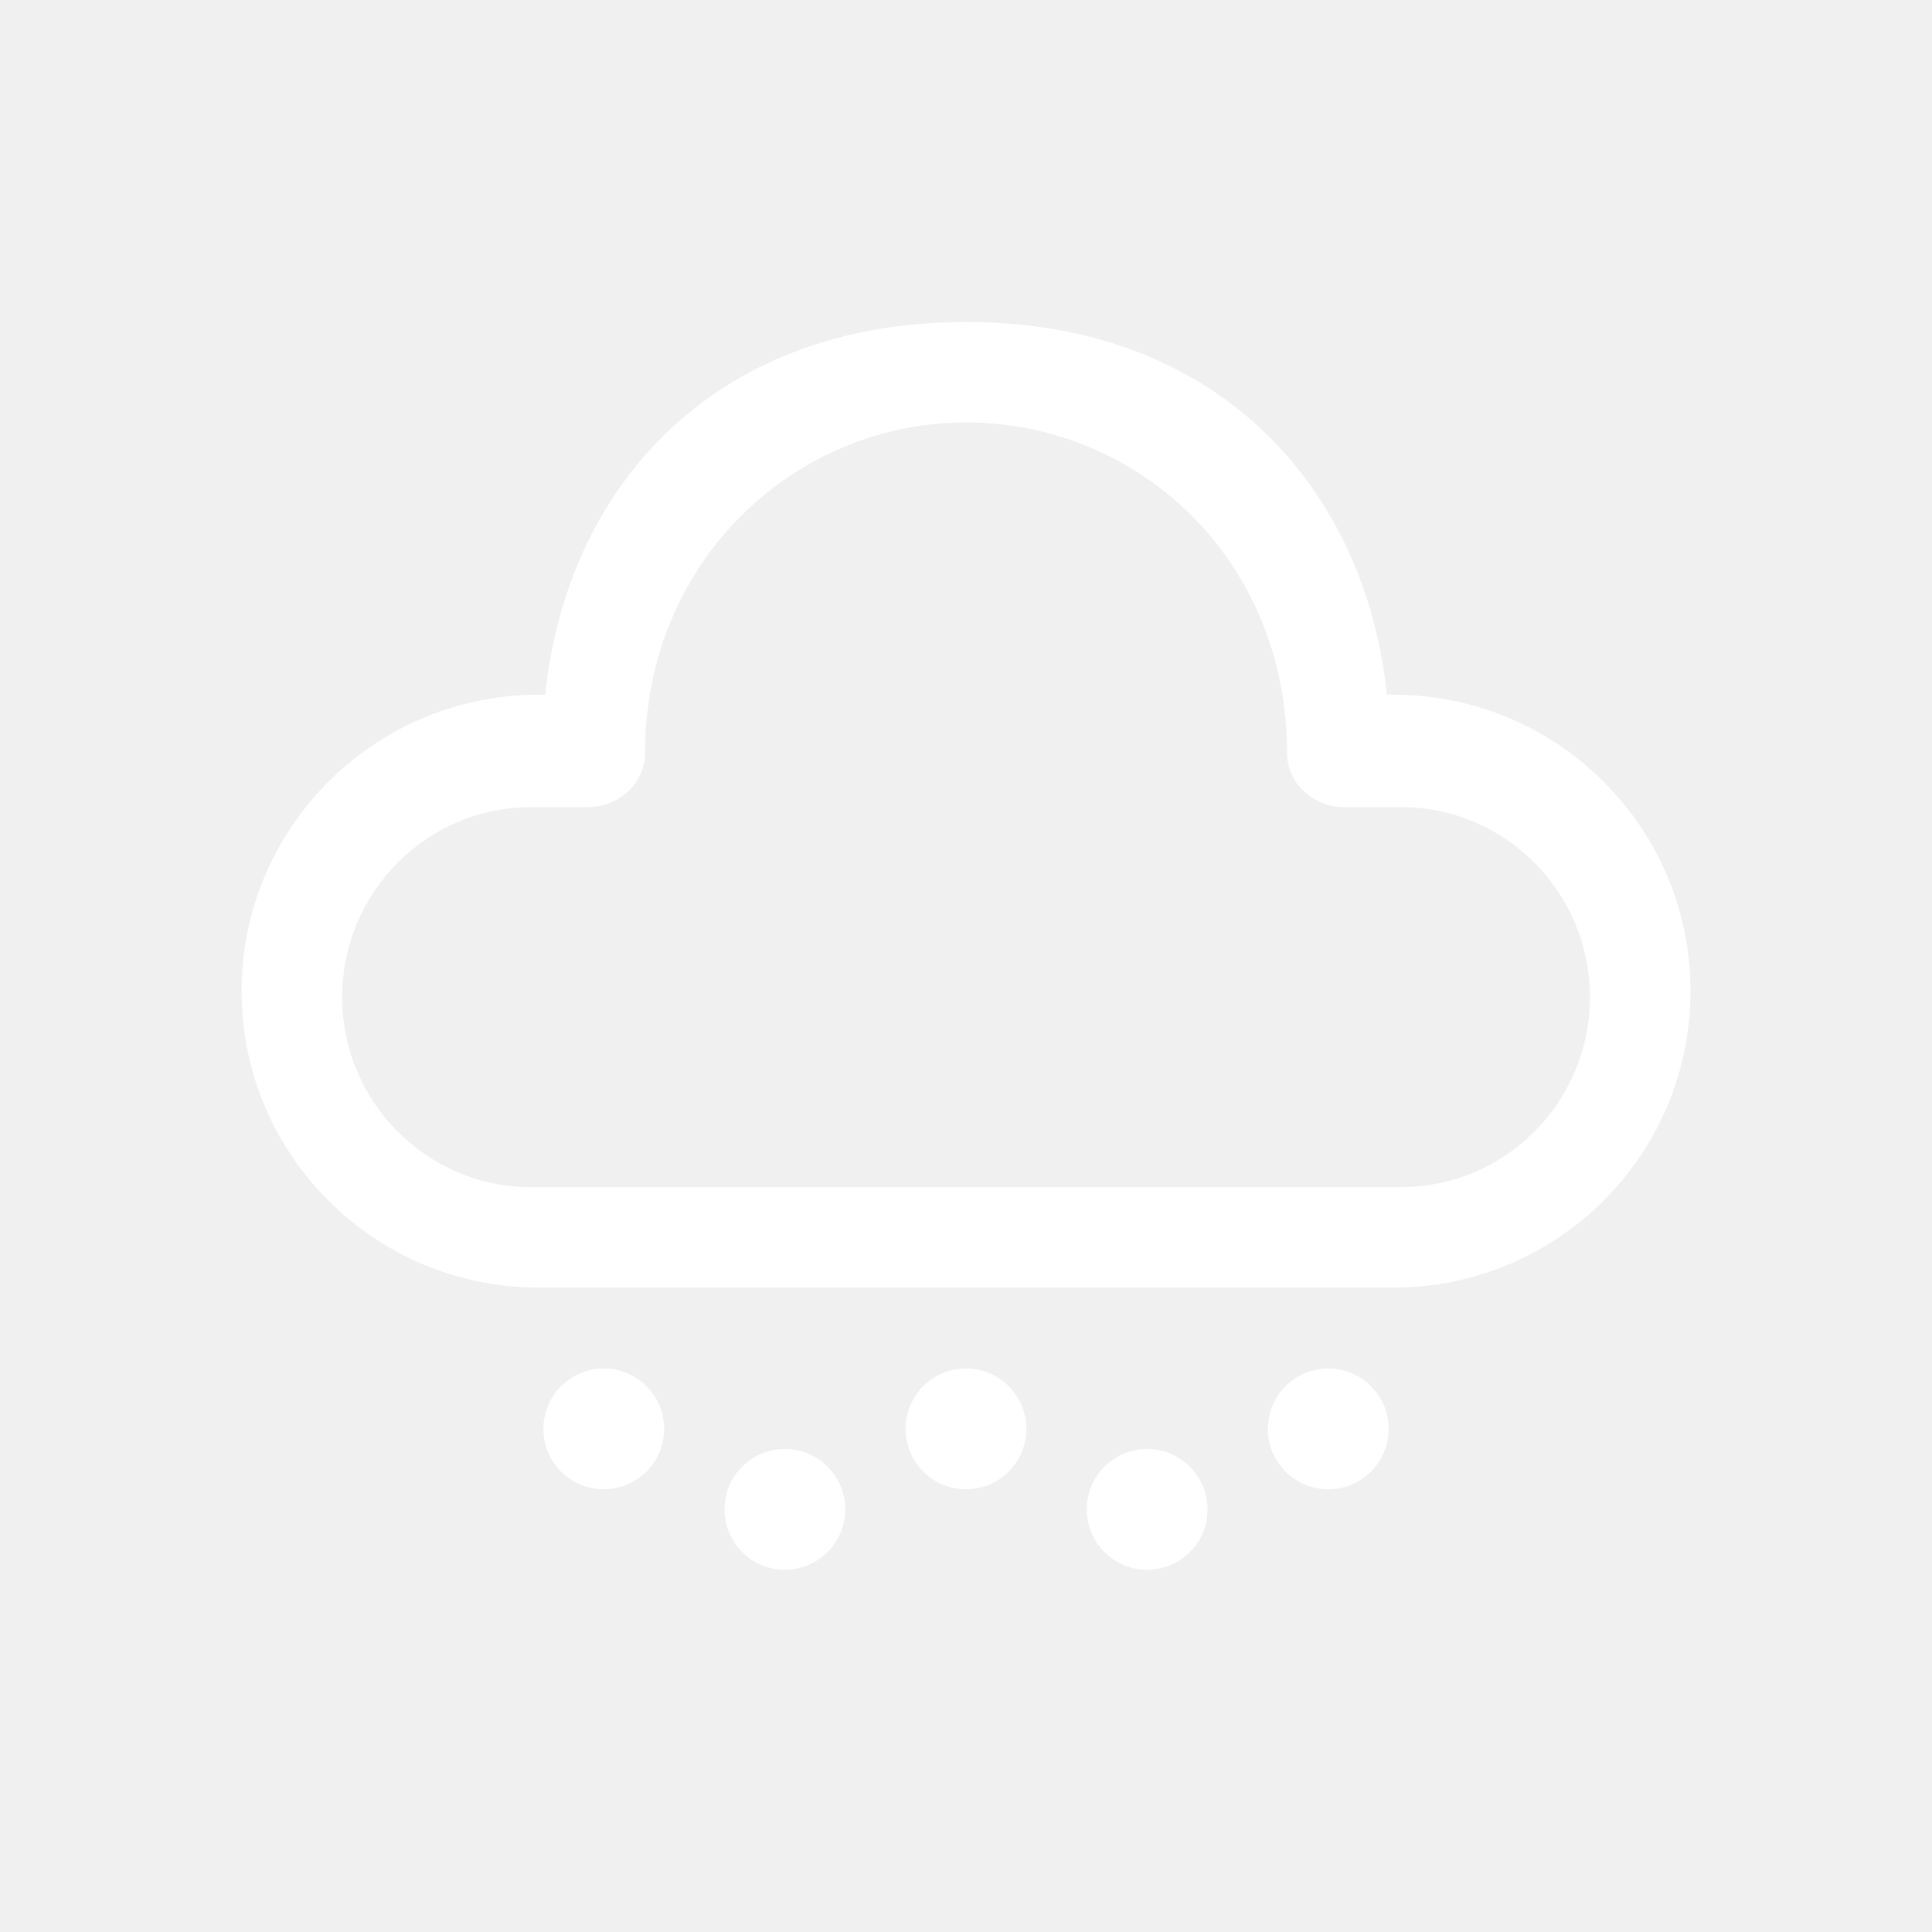
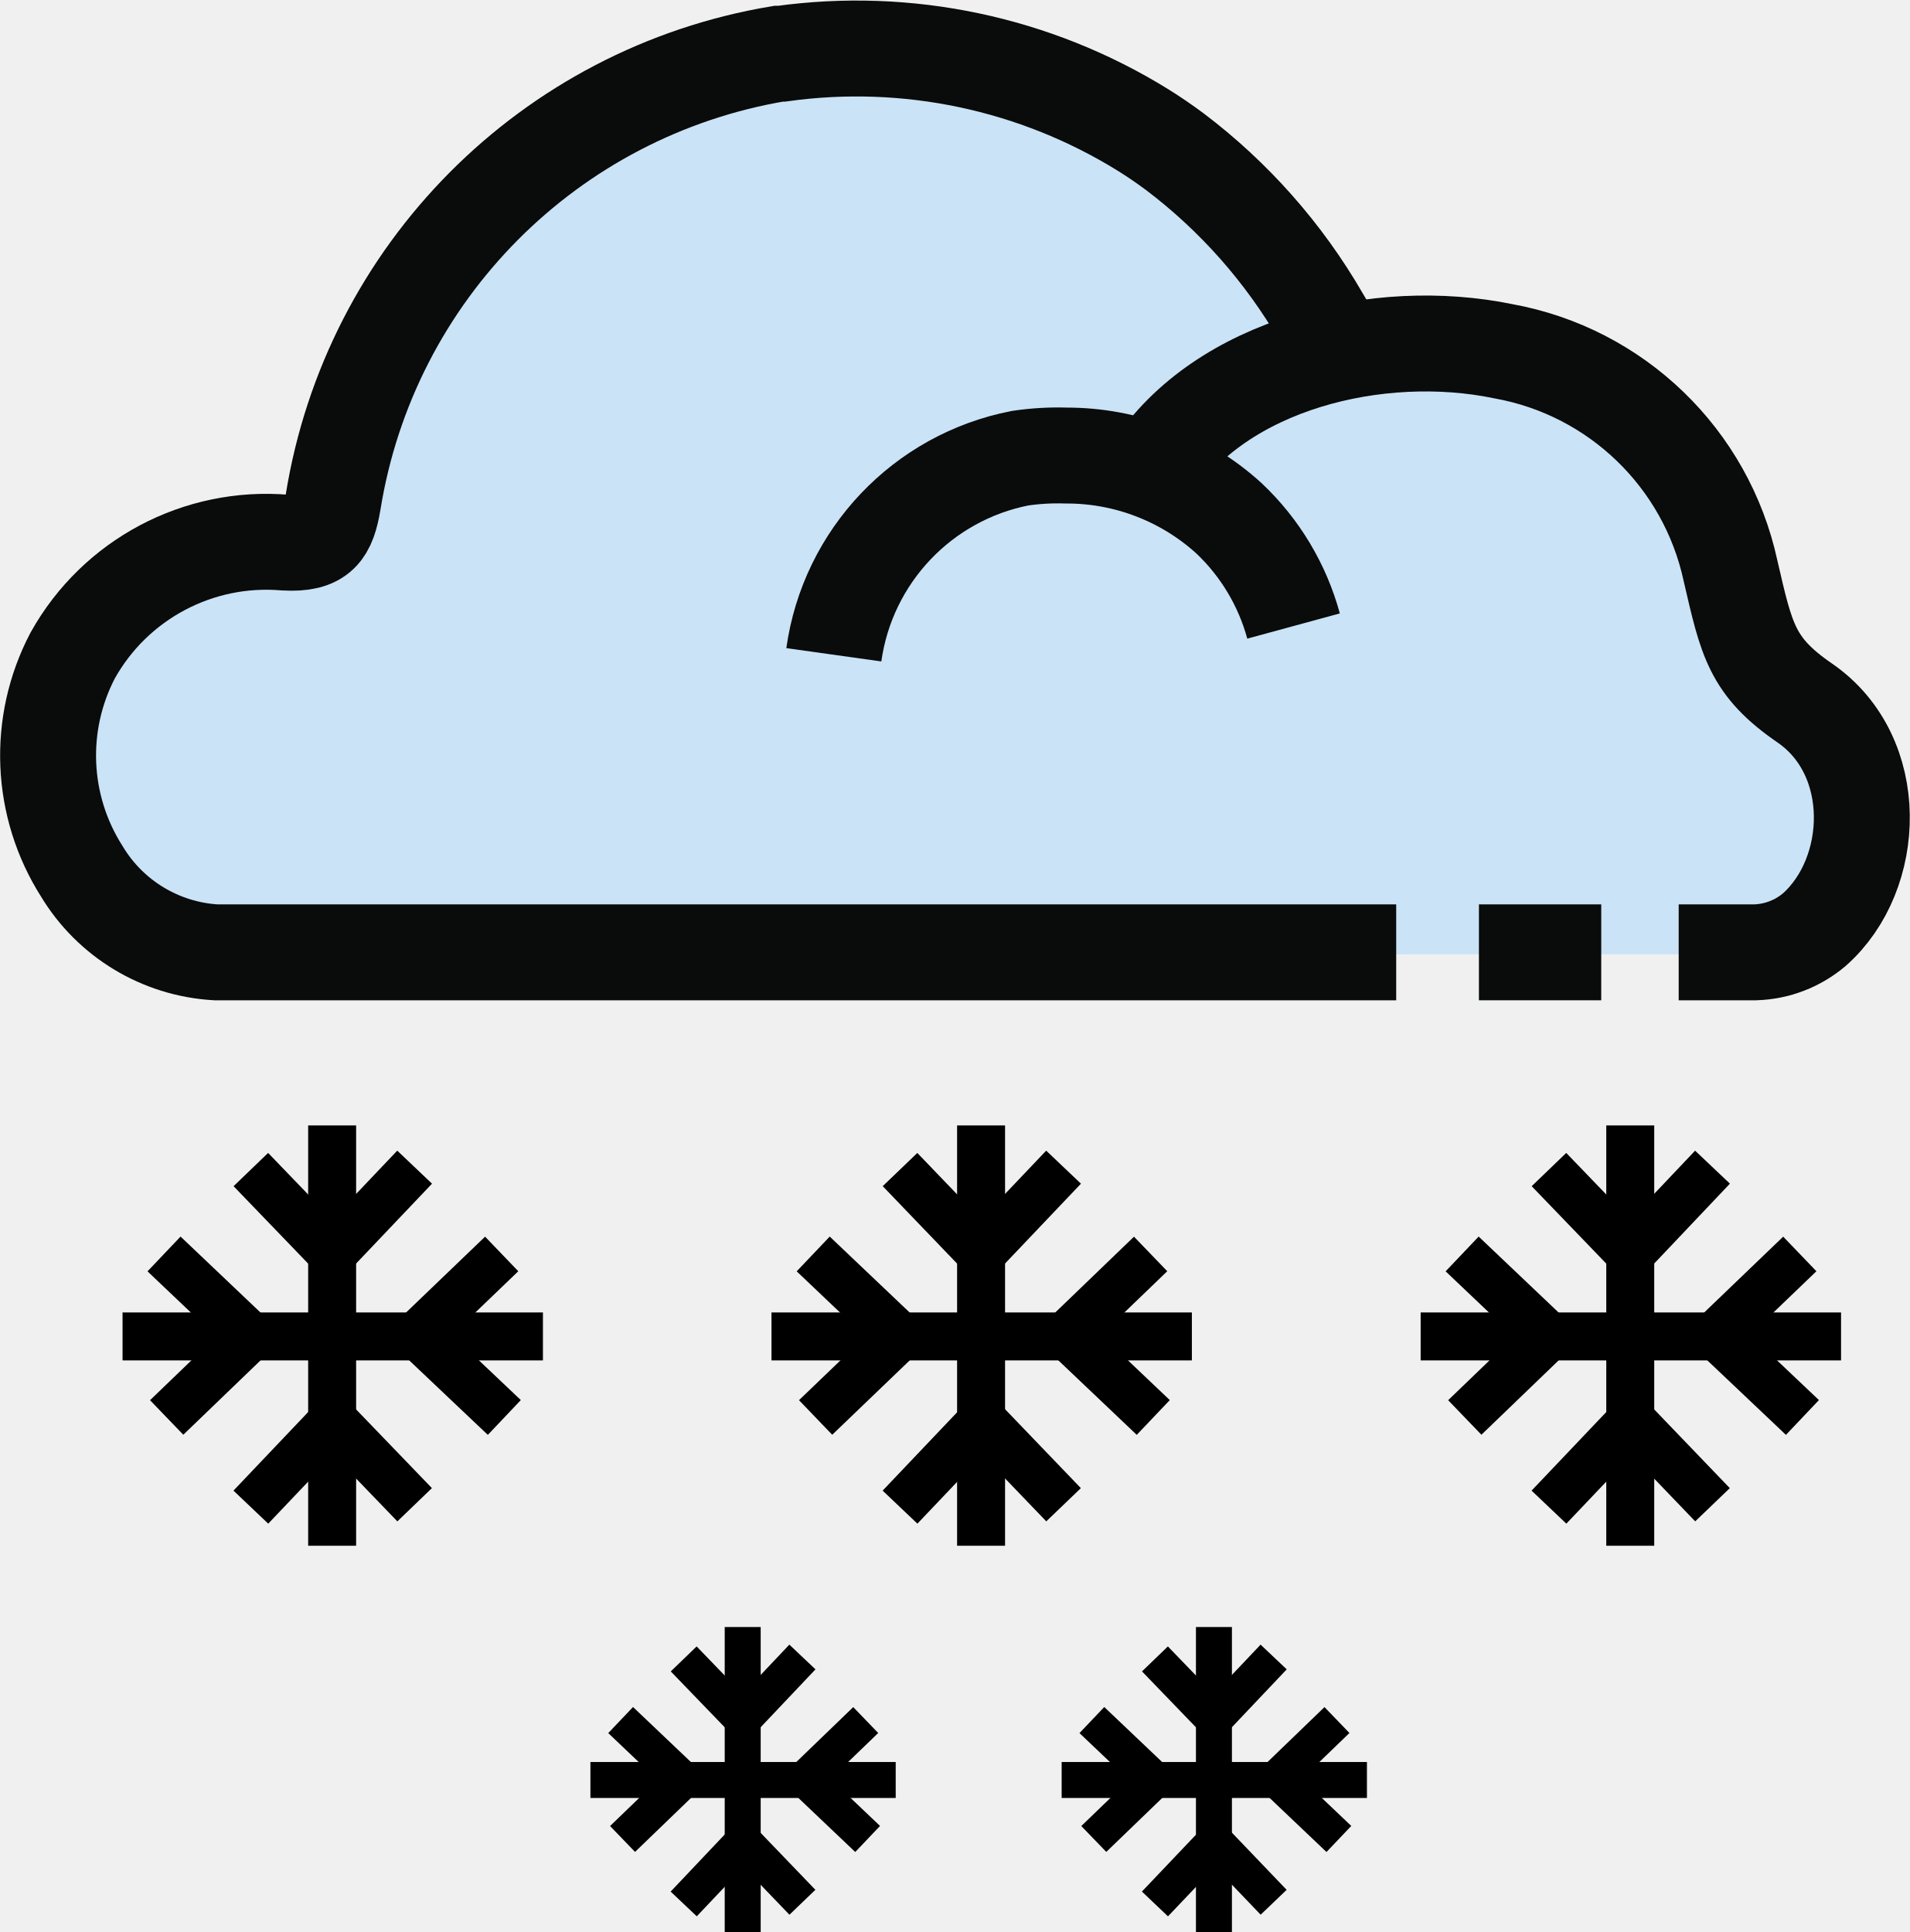
- <svg xmlns="http://www.w3.org/2000/svg" width="800px" height="800px" viewBox="0 0 48 48" version="1.1" fill="#000000">
-   <g id="SVGRepo_bgCarrier" stroke-width="0" />
-   <g id="SVGRepo_tracerCarrier" stroke-linecap="round" stroke-linejoin="round" />
-   <g id="SVGRepo_iconCarrier">
-     <g id="🔍-Product-Icons" stroke="none" stroke-width="1" fill="none" fill-rule="evenodd">
-       <g id="ic_fluent_weather_snow_48_regular" fill="#ffffff" fill-rule="nonzero">
-         <path d="M19.5,36 C20.328,36 21,36.672 21,37.5 C21,38.328 20.328,39 19.5,39 C18.672,39 18,38.328 18,37.5 C18,36.672 18.672,36 19.5,36 Z M28.5,36 C29.328,36 30,36.672 30,37.5 C30,38.328 29.328,39 28.5,39 C27.672,39 27,38.328 27,37.5 C27,36.672 27.672,36 28.5,36 Z M15,34 C15.828,34 16.5,34.672 16.5,35.5 C16.5,36.328 15.828,37 15,37 C14.172,37 13.5,36.328 13.5,35.5 C13.5,34.672 14.172,34 15,34 Z M24,34 C24.828,34 25.5,34.672 25.5,35.5 C25.5,36.328 24.828,37 24,37 C23.172,37 22.5,36.328 22.5,35.5 C22.5,34.672 23.172,34 24,34 Z M33,34 C33.828,34 34.5,34.672 34.5,35.5 C34.5,36.328 33.828,37 33,37 C32.172,37 31.5,36.328 31.5,35.5 C31.5,34.672 32.172,34 33,34 Z M24.001,8 C30.338,8 33.933,12.195 34.456,17.26 L34.616,17.26 C38.694,17.26 42,20.558 42,24.625 C42,28.693 38.694,31.99 34.616,31.99 L13.386,31.99 C9.308,31.99 6.002,28.693 6.002,24.625 C6.002,20.558 9.308,17.26 13.386,17.26 L13.546,17.26 C14.072,12.161 17.664,8 24.001,8 Z M24.001,10.495 C19.74,10.495 16.026,13.943 16.026,18.706 C16.026,19.46 15.37,20.053 14.619,20.053 L13.198,20.052 C10.604,20.052 8.501,22.166 8.501,24.774 C8.501,27.381 10.604,29.495 13.198,29.495 L34.804,29.495 C37.398,29.495 39.501,27.381 39.501,24.774 C39.501,22.166 37.398,20.052 34.804,20.052 L33.384,20.053 C32.632,20.053 31.976,19.46 31.976,18.706 C31.976,13.882 28.262,10.495 24.001,10.495 Z" id="🎨-Color"> </path>
-       </g>
+ <svg xmlns="http://www.w3.org/2000/svg" viewBox="0 0 79.62 80.58">
+   <defs>
+     <style>.cls-1{fill:#cae3f6;}.cls-2,.cls-3,.cls-4{fill:none;stroke-miterlimit:10;}.cls-2,.cls-3{stroke:#000;}.cls-2{stroke-width:1.5px;}.cls-3{stroke-width:2px;}.cls-4{stroke:#0a0b0b;stroke-width:4px;}</style>
+   </defs>
+   <g id="Layer_2" data-name="Layer 2">
+     <g id="Layer_1-2" data-name="Layer 1">
+       <path class="cls-1" d="M58.62,39.79H9.71a6.89,6.89,0,0,1-5.55-3.41,9,9,0,0,1,8.42-13.85c1.47.08,1.78-.47,2-1.71A22.62,22.62,0,0,1,33,2l.11,0a22.28,22.28,0,0,1,15,3.22,15.43,15.43,0,0,1,1.31.91,23.1,23.1,0,0,1,6.07,7l.71,1.21" />
+       <path class="cls-1" d="M35.31,27.27A9.77,9.77,0,0,1,43,19a10.75,10.75,0,0,1,1.91-.14,9.86,9.86,0,0,1,6.75,2.65A9.55,9.55,0,0,1,54.36,26" />
+       <path class="cls-1" d="M48.52,19.47c2.83-4.43,9.34-6.06,14.54-5a11.88,11.88,0,0,1,9.41,9.23c.67,2.91.88,4,3.09,5.58,3.16,2.22,2.94,7.18.38,9.52a3.92,3.92,0,0,1-2.44,1H56.58" />
+       <line class="cls-1" x1="62.05" y1="39.79" x2="67.11" y2="39.79" />
+       <polyline class="cls-2" points="48.16 79.41 50.66 76.78 53.11 79.34" />
+       <polyline class="cls-2" points="53.11 69.11 50.62 71.74 48.16 69.19" />
+       <line class="cls-2" x1="50.62" y1="67.86" x2="50.62" y2="80.58" />
+       <polyline class="cls-2" points="55.83 76.7 53.2 74.2 55.75 71.74" />
+       <polyline class="cls-2" points="45.53 71.74 48.16 74.24 45.61 76.7" />
+       <line class="cls-2" x1="44.27" y1="74.24" x2="57" y2="74.24" />
+       <polyline class="cls-2" points="28.51 79.41 31 76.78 33.46 79.34" />
+       <polyline class="cls-2" points="33.46 69.11 30.97 71.74 28.51 69.19" />
+       <line class="cls-2" x1="30.97" y1="67.86" x2="30.97" y2="80.58" />
+       <polyline class="cls-2" points="36.18 76.7 33.55 74.2 36.1 71.74" />
+       <polyline class="cls-2" points="25.88 71.74 28.51 74.24 25.96 76.7" />
+       <line class="cls-2" x1="24.62" y1="74.24" x2="37.35" y2="74.24" />
+       <polyline class="cls-3" points="64.59 62.86 68.03 59.24 71.41 62.76" />
+       <polyline class="cls-3" points="71.41 48.68 67.98 52.3 64.59 48.78" />
+       <line class="cls-3" x1="67.98" y1="46.94" x2="67.98" y2="64.47" />
+       <polyline class="cls-3" points="75.16 59.12 71.53 55.68 75.05 52.3" />
+       <polyline class="cls-3" points="60.97 52.3 64.59 55.74 61.08 59.12" />
+       <line class="cls-3" x1="59.24" y1="55.74" x2="76.77" y2="55.74" />
+       <polyline class="cls-3" points="37.53 62.86 40.97 59.24 44.35 62.76" />
+       <polyline class="cls-3" points="44.35 48.68 40.91 52.3 37.53 48.78" />
+       <line class="cls-3" x1="40.91" y1="46.94" x2="40.91" y2="64.47" />
+       <polyline class="cls-3" points="48.09 59.12 44.47 55.68 47.98 52.3" />
+       <polyline class="cls-3" points="33.91 52.3 37.53 55.74 34.01 59.12" />
+       <line class="cls-3" x1="32.17" y1="55.74" x2="49.7" y2="55.74" />
+       <polyline class="cls-3" points="10.46 62.86 13.9 59.24 17.29 62.76" />
+       <polyline class="cls-3" points="17.29 48.68 13.85 52.3 10.46 48.78" />
+       <line class="cls-3" x1="13.85" y1="46.94" x2="13.85" y2="64.47" />
+       <polyline class="cls-3" points="21.03 59.12 17.4 55.68 20.92 52.3" />
+       <polyline class="cls-3" points="6.84 52.3 10.46 55.74 6.95 59.12" />
+       <line class="cls-3" x1="5.11" y1="55.74" x2="22.64" y2="55.74" />
+       <path class="cls-4" d="M58.22,39.72H9a7,7,0,0,1-5.59-3.38,9,9,0,0,1-.38-9,9.25,9.25,0,0,1,8.86-4.71c1.48.08,1.79-.46,2-1.69A22.6,22.6,0,0,1,32.47,2.24h.12A22.69,22.69,0,0,1,47.66,5.42q.66.41,1.32.9a23.26,23.26,0,0,1,6.11,6.91l.71,1.2" />
+       <path class="cls-4" d="M34.77,27.31a9.73,9.73,0,0,1,7.77-8.2A10.79,10.79,0,0,1,44.46,19a10.05,10.05,0,0,1,6.79,2.62,9.68,9.68,0,0,1,2.69,4.49" />
+       <path class="cls-4" d="M48.06,19.57c2.85-4.38,9.4-6,14.63-4.92a11.85,11.85,0,0,1,9.47,9.15c.67,2.89.88,4,3.11,5.53,3.18,2.2,3,7.12.39,9.44a4,4,0,0,1-2.47.95H70" />
+       <line class="cls-4" x1="61.67" y1="39.72" x2="66.77" y2="39.72" />
    </g>
  </g>
</svg>
